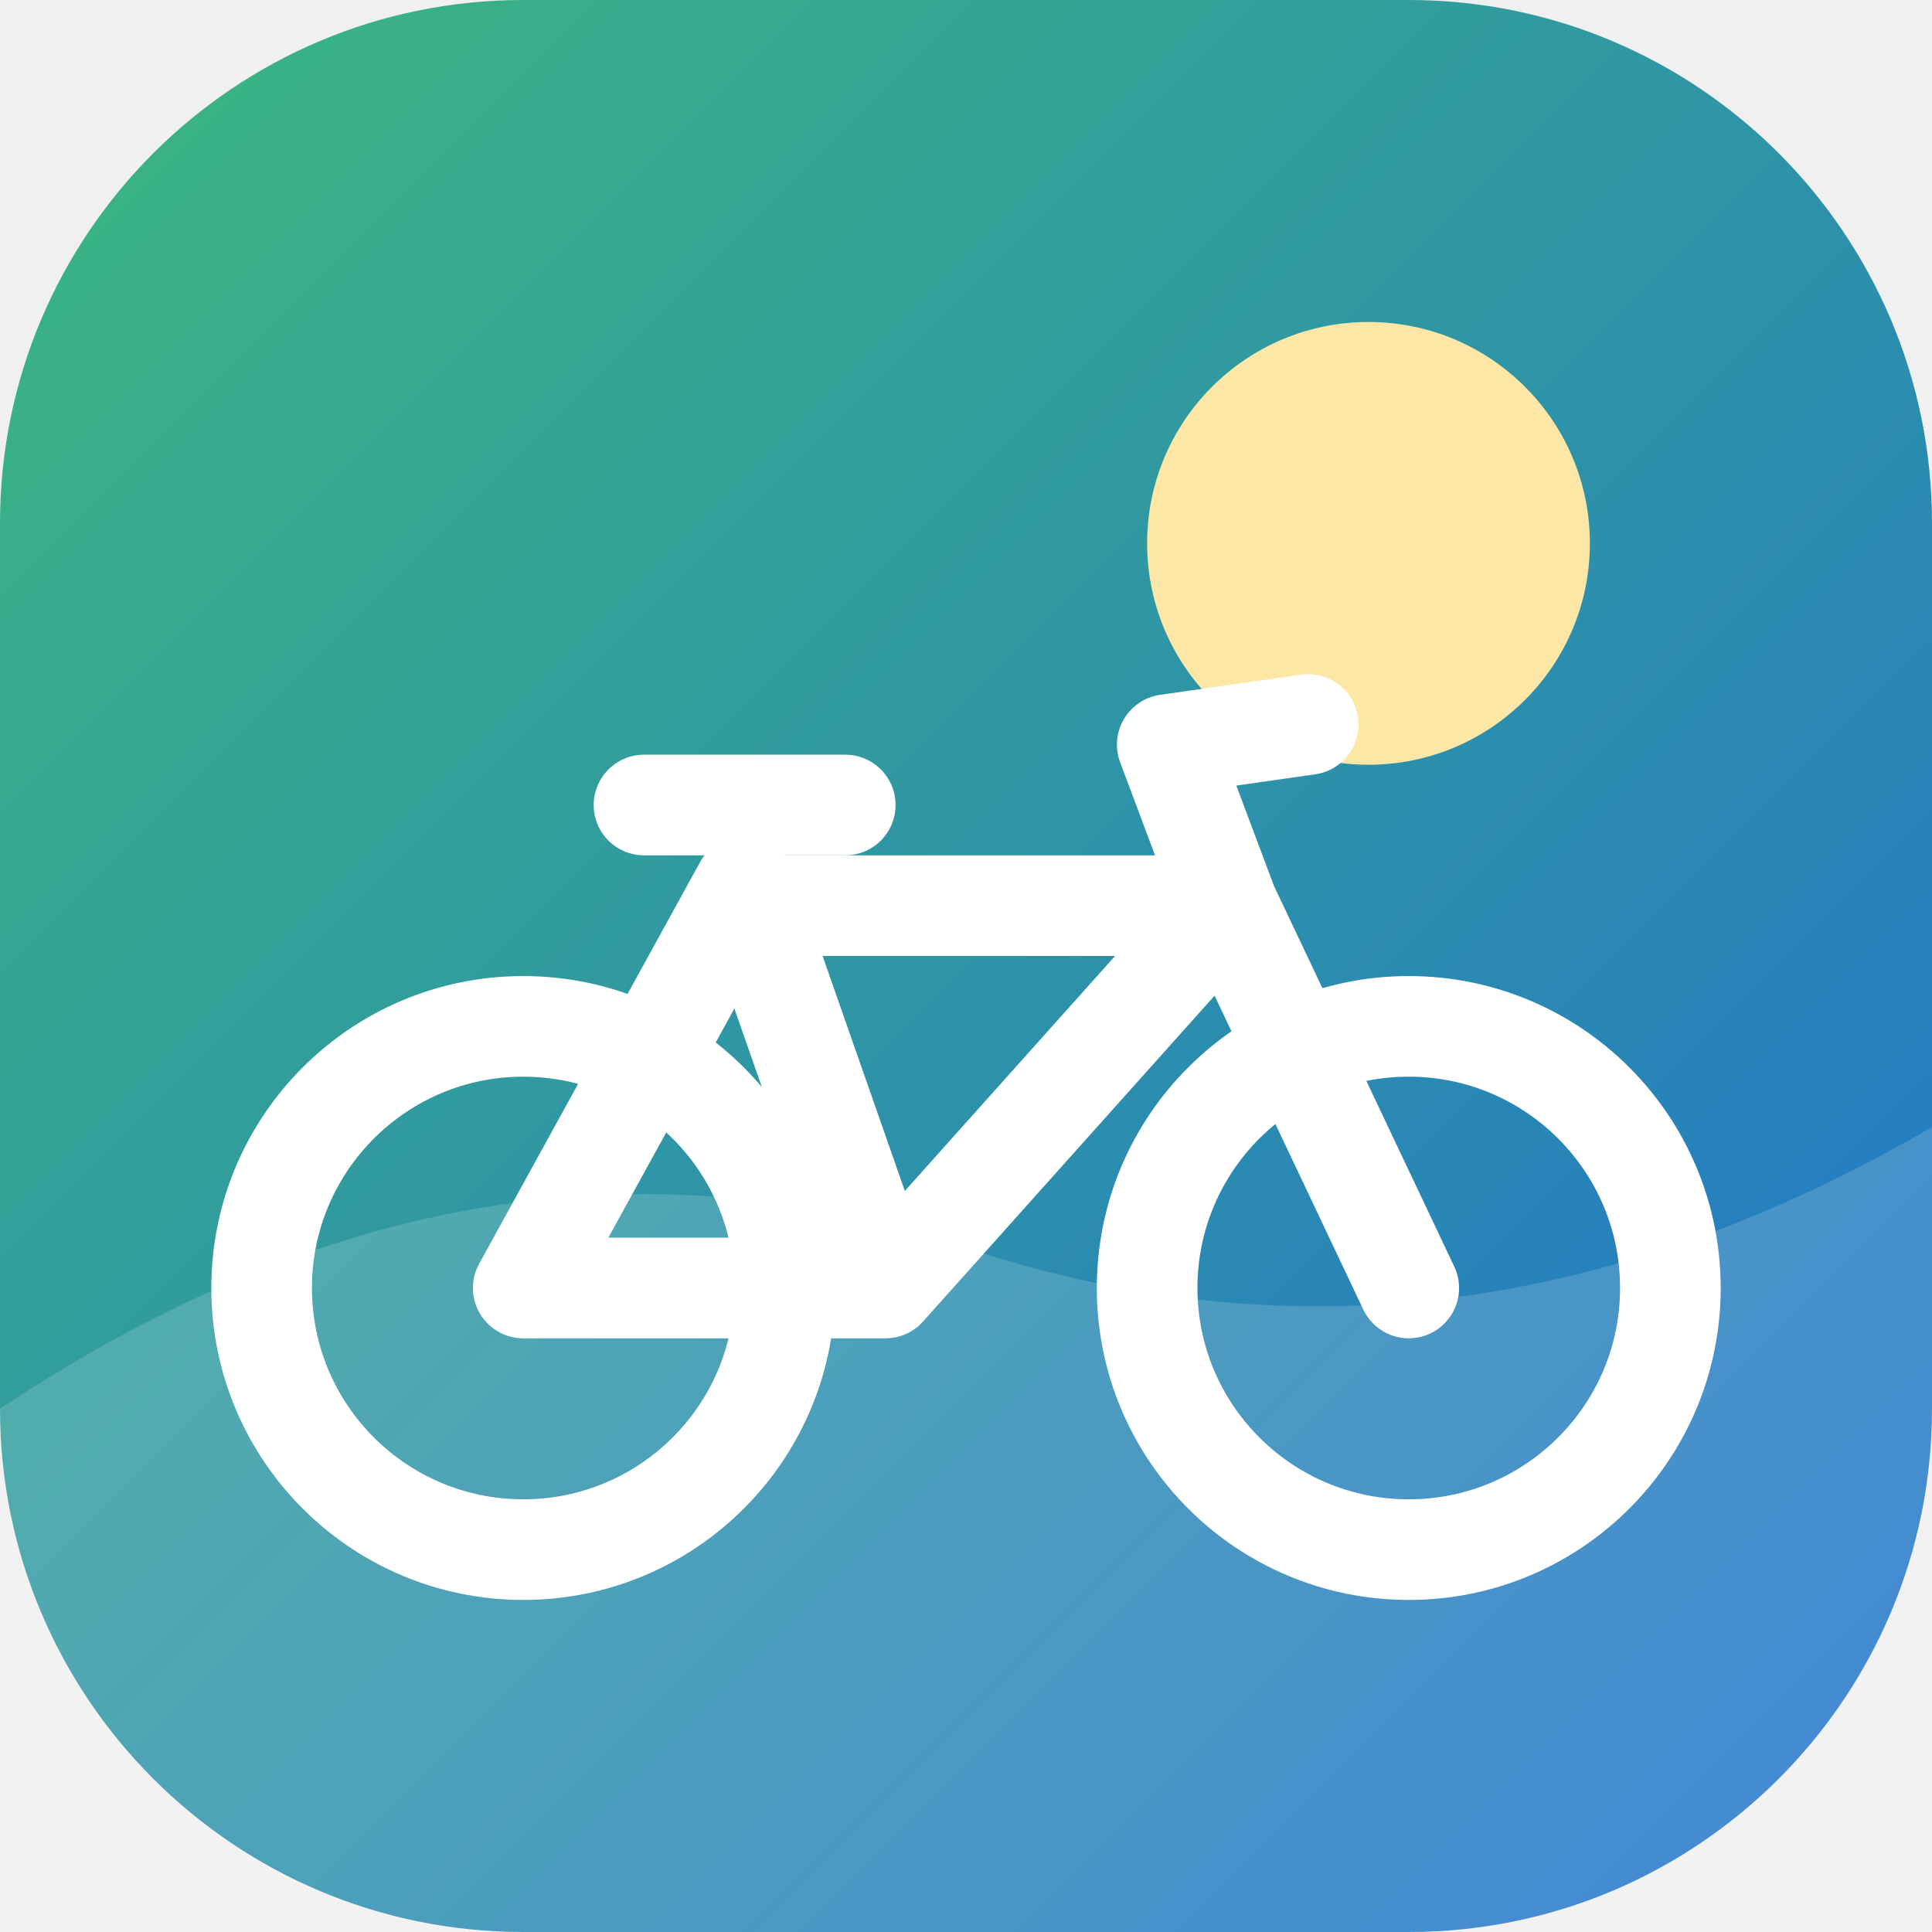
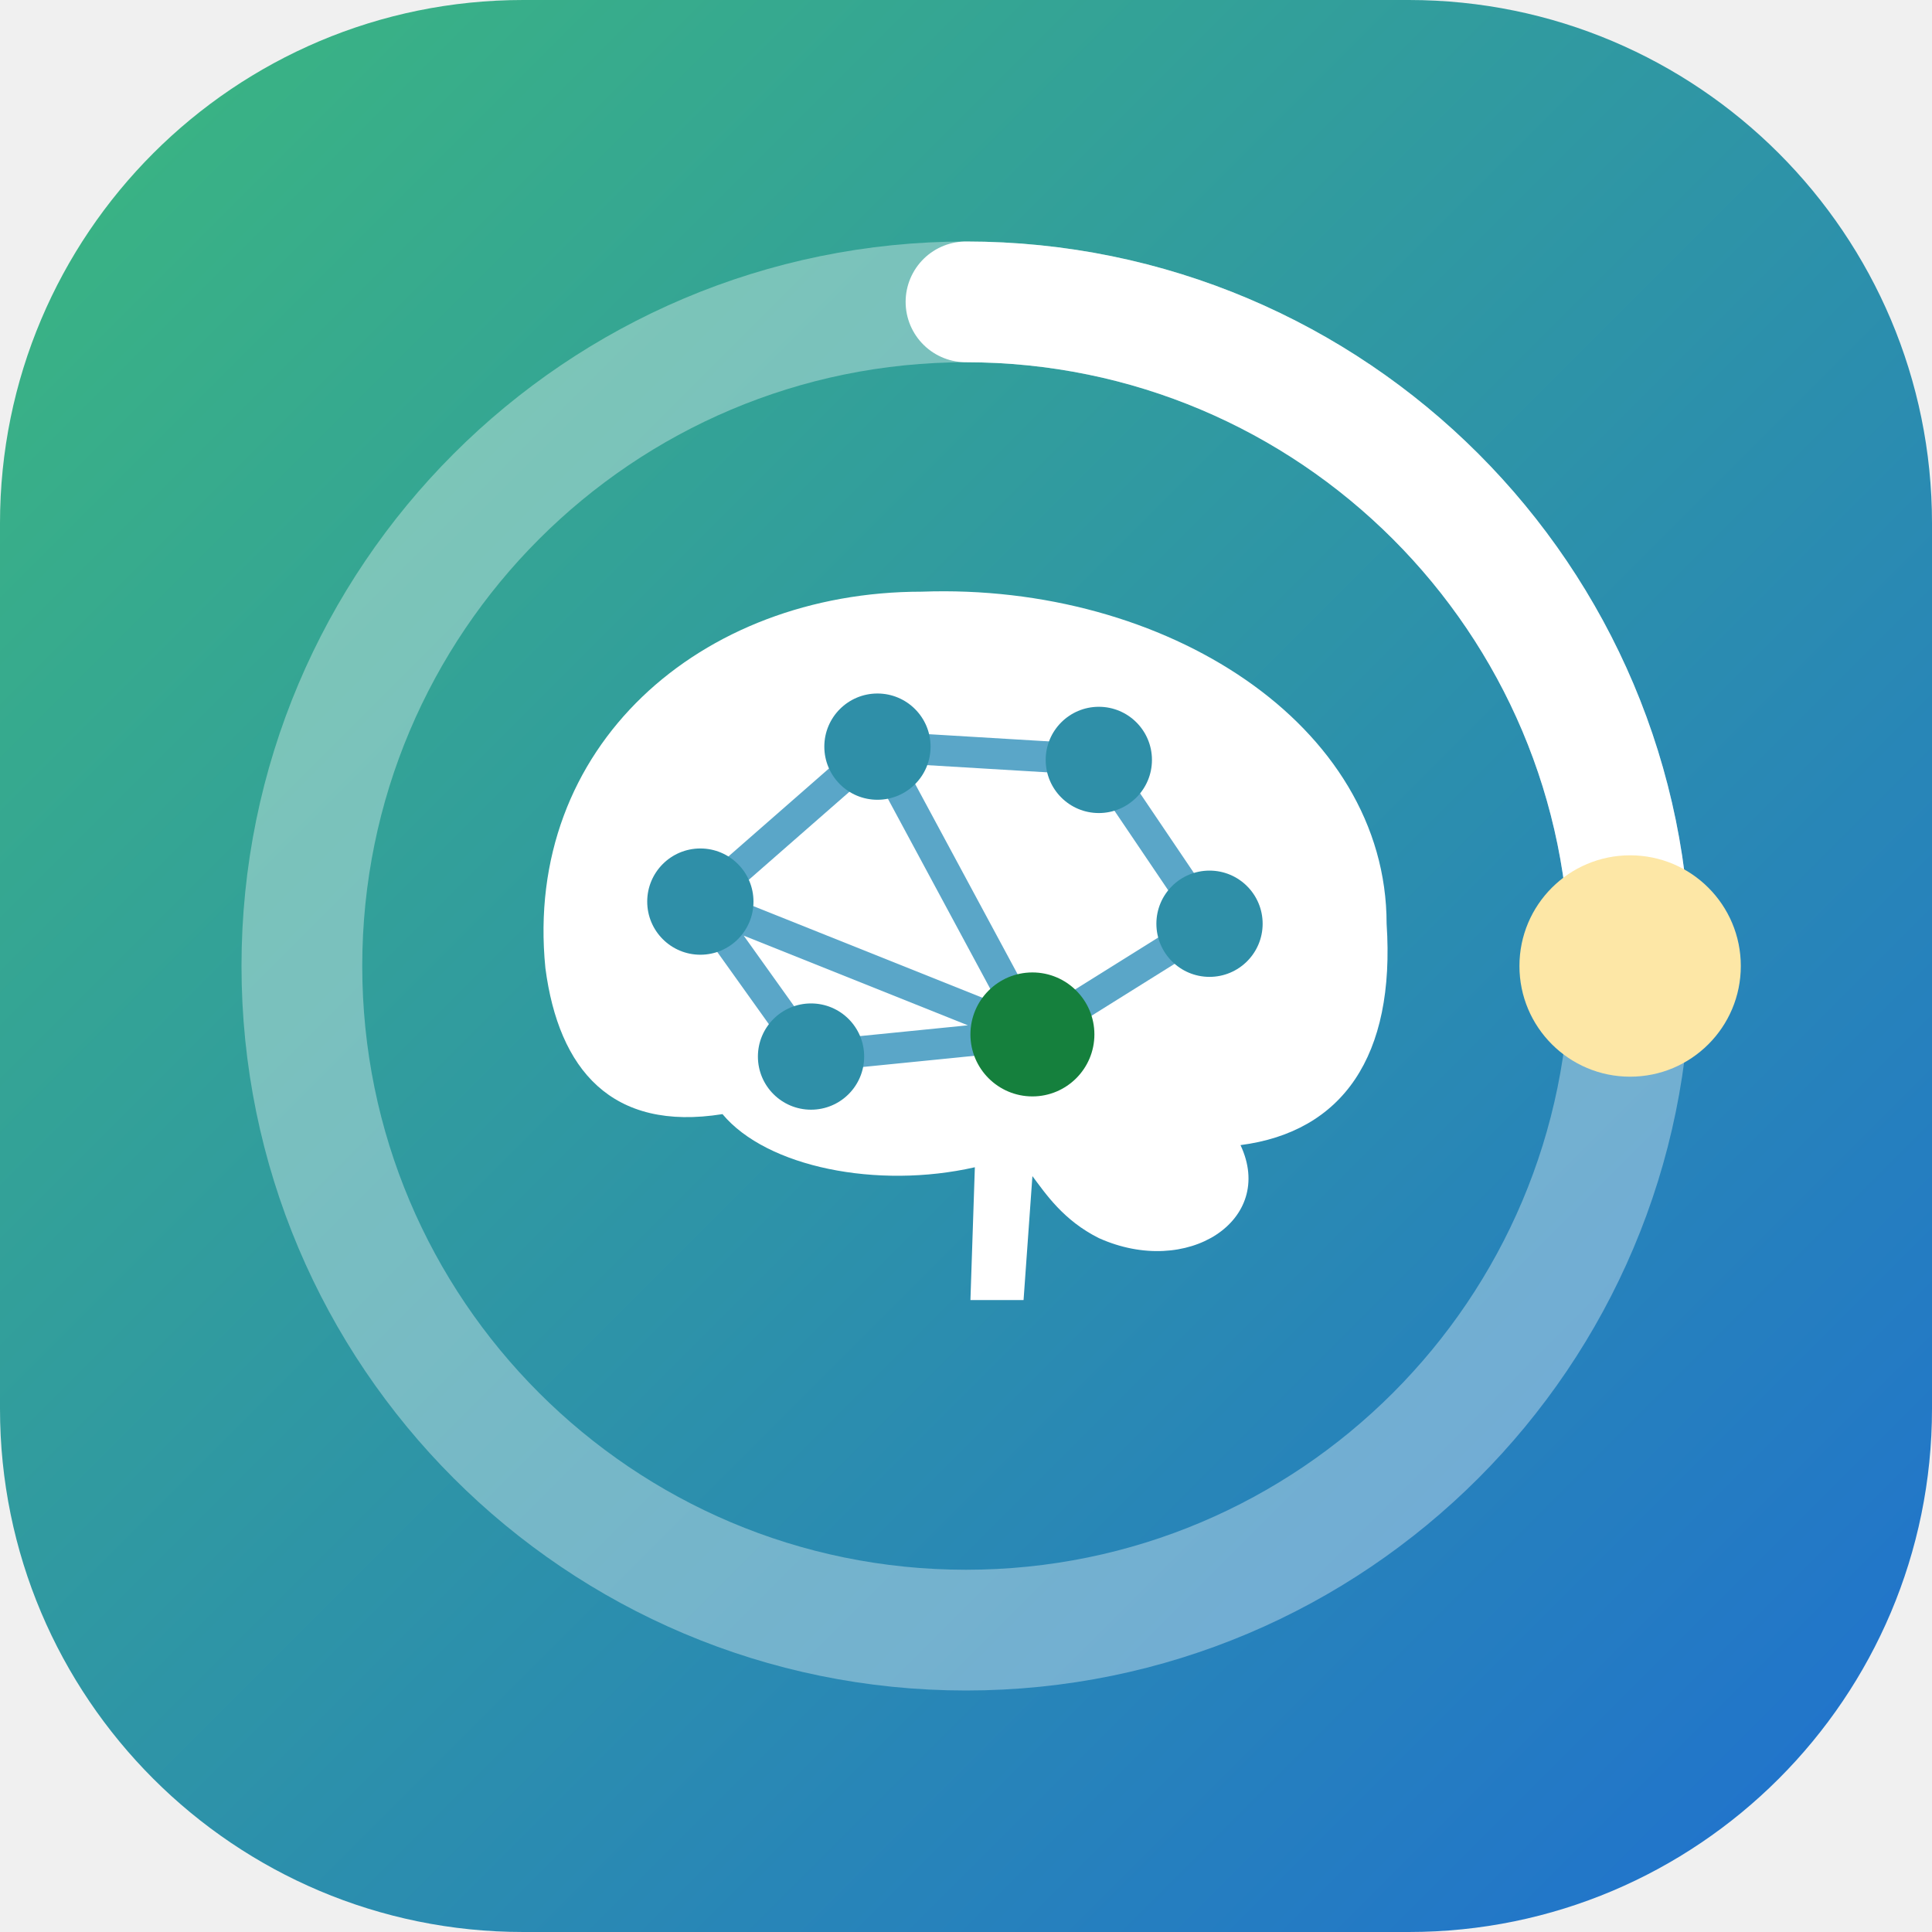
<svg xmlns="http://www.w3.org/2000/svg" viewBox="0 0 96 96">
  <defs>
    <linearGradient id="bg" x1="0" y1="0" x2="1" y2="1">
      <stop offset="0" stop-color="#3cb87e" />
      <stop offset="1" stop-color="#1f6fd1" />
    </linearGradient>
  </defs>
  <rect width="96" height="96" rx="26" fill="url(#bg)" />
-   <circle cx="68" cy="27" r="11" fill="#fde7a6" />
-   <path d="M0 70 Q24 54 48 62 T96 56 V96 H0 Z" fill="#fff" fill-opacity="0.16" />
-   <g fill="none" stroke="#fff" stroke-width="5" stroke-linecap="round" stroke-linejoin="round">
-     <circle cx="26" cy="64" r="13" />
-     <circle cx="70" cy="64" r="13" />
-     <path d="M26 64 L44 64 L37 44 Z M44 64 L61 45 L37 45 M61 45 L70 64 M61 45 L58 37 L65 36" />
-     <path d="M32 40 H42" />
+   <circle cx="48" cy="48" r="33" fill="none" stroke="#fff" stroke-opacity="0.35" stroke-width="6" />
+   <path d="M48 15 A33 33 0 0 1 81 48" fill="none" stroke="#fff" stroke-width="6" stroke-linecap="round" />
+   <circle cx="81" cy="48" r="5.5" fill="#fde7a6" />
+   <path transform="translate(48 47) scale(22)" fill="#fff" d="M-0.95 0.05 C-1 -0.45 -0.6 -0.8 -0.1 -0.8 C0.45 -0.82 0.95 -0.5 0.95 -0.05 C0.97 0.25 0.85 0.42 0.62 0.45 C0.7 0.62 0.5 0.75 0.3 0.66 C0.22 0.62 0.18 0.56 0.15 0.52 L0.13 0.8 L0.01 0.8 L0.02 0.5 C-0.2 0.55 -0.45 0.5 -0.55 0.38 C-0.8 0.42 -0.92 0.28 -0.95 0.05 Z" />
+   <g transform="translate(48 47) scale(22)" stroke="#5aa6c8" stroke-width="0.07" stroke-linecap="round" fill="#2f8fa8">
+     <path fill="none" d="M-0.6 -0.1 L-0.2 -0.45 L0.3 -0.42 L0.55 -0.05 L0.15 0.2 L-0.35 0.25 Z M-0.2 -0.45 L0.15 0.2 M-0.6 -0.1 L0.15 0.2" />
+     <circle cx="-0.6" cy="-0.1" r="0.12" stroke="none" />
+     <circle cx="-0.2" cy="-0.45" r="0.12" stroke="none" />
+     <circle cx="0.3" cy="-0.42" r="0.12" stroke="none" />
+     <circle cx="0.55" cy="-0.05" r="0.12" stroke="none" />
+     <circle cx="0.15" cy="0.2" r="0.14" stroke="none" fill="#15803d" />
+     <circle cx="-0.35" cy="0.25" r="0.12" stroke="none" />
  </g>
</svg>
